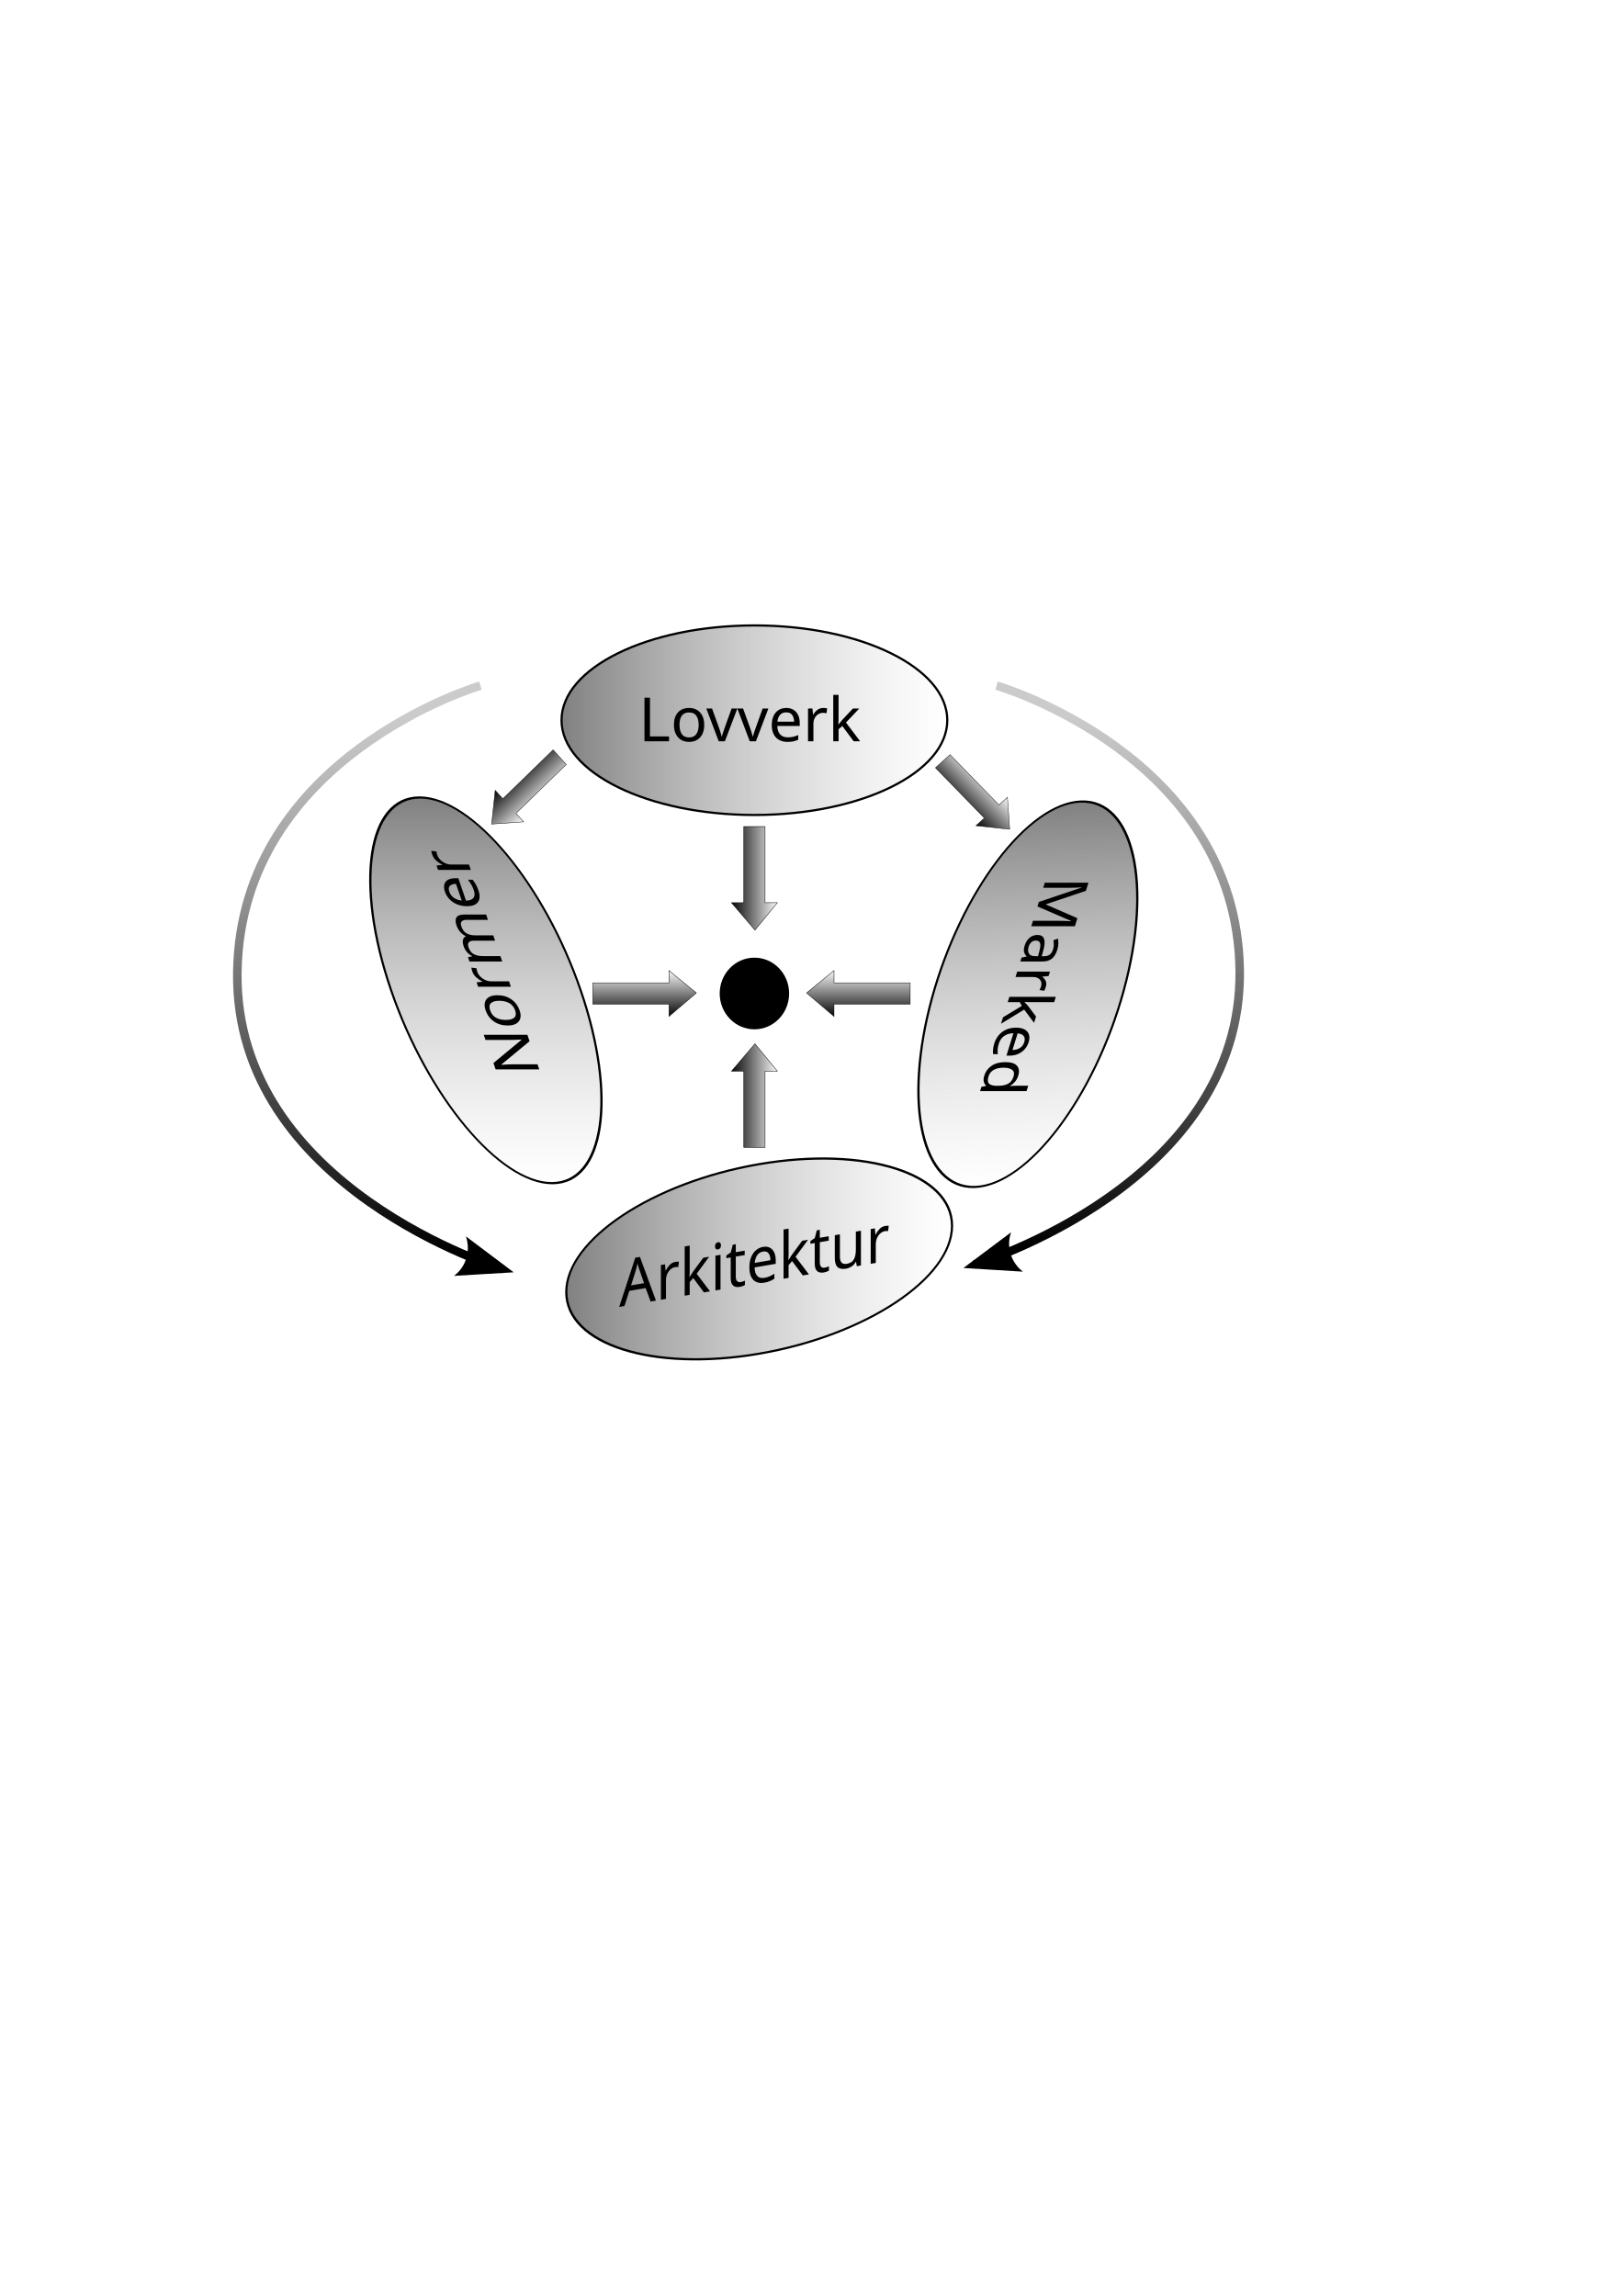
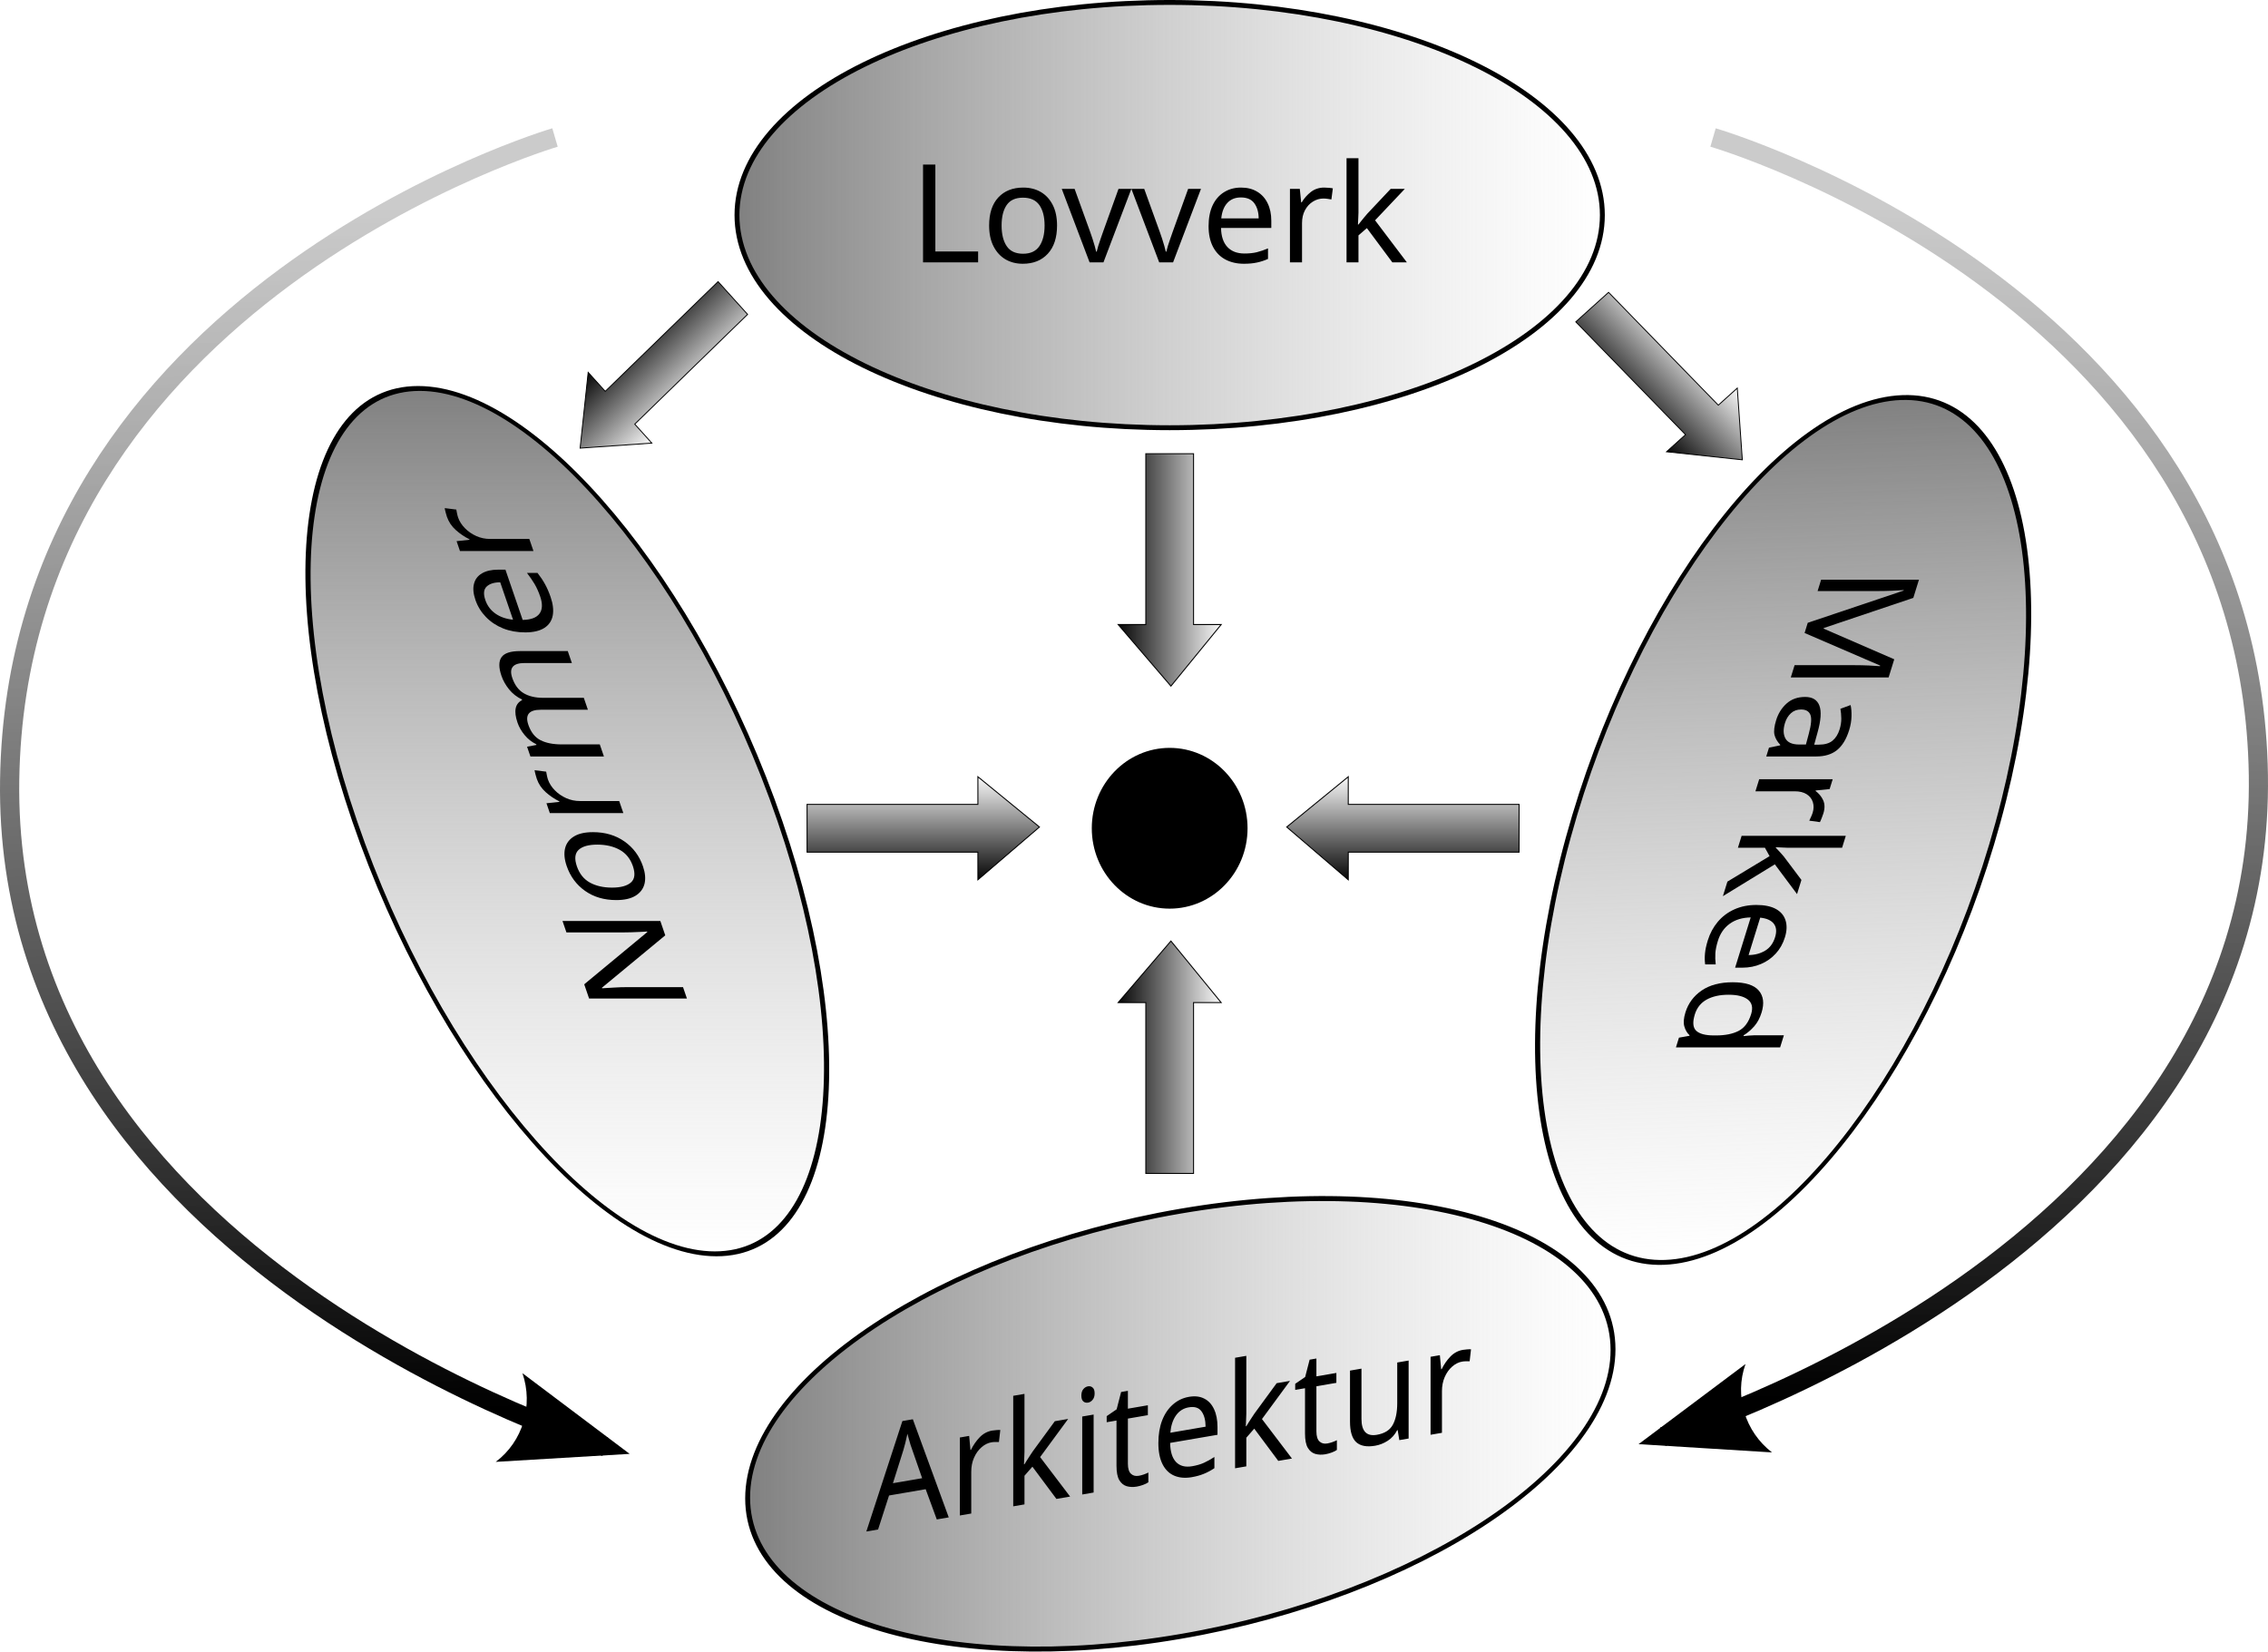
- <svg xmlns="http://www.w3.org/2000/svg" xmlns:ns1="http://www.openswatchbook.org/uri/2009/osb" xmlns:xlink="http://www.w3.org/1999/xlink" width="744.094" height="1052.362" id="svg2" version="1.1">
+ <svg xmlns="http://www.w3.org/2000/svg" xmlns:ns1="http://www.openswatchbook.org/uri/2009/osb" xmlns:xlink="http://www.w3.org/1999/xlink" width="463.3" height="337.381" id="svg2" version="1.1">
  <defs id="defs4">
    <linearGradient id="linearGradient9084">
      <stop style="stop-color:#000000;stop-opacity:1;" offset="0" id="stop9086" />
      <stop id="stop9090" offset="1" style="stop-color:#bcbcbc;stop-opacity:0.763;" />
    </linearGradient>
    <linearGradient id="linearGradient9072">
      <stop style="stop-color:#9e9e9e;stop-opacity:1;" offset="0" id="stop9074" />
      <stop id="stop9082" offset="0.5" style="stop-color:#9e9e9e;stop-opacity:0.498;" />
      <stop style="stop-color:#9e9e9e;stop-opacity:0;" offset="1" id="stop9076" />
    </linearGradient>
-     <marker orient="auto" refY="0.0" refX="0.0" id="Arrow2Mend" style="overflow:visible;">
-       <path id="path4044" style="fill-rule:evenodd;stroke-width:0.625;stroke-linejoin:round;" d="M 8.719,4.034 L -2.207,0.016 L 8.719,-4.002 C 6.973,-1.63 6.983,1.616 8.719,4.034 z " transform="scale(0.6) rotate(180) translate(0,0)" />
+     <marker orient="auto" refY="0" refX="0" id="Arrow2Mend" style="overflow:visible">
+       <path id="path4044" style="fill-rule:evenodd;stroke-width:0.625;stroke-linejoin:round" d="M 8.719,4.034 -2.207,0.016 8.719,-4.002 c -1.745,2.372 -1.735,5.617 -6e-7,8.035 z" transform="scale(-0.6,-0.6)" />
    </marker>
-     <marker orient="auto" refY="0.0" refX="0.0" id="Arrow1Mend" style="overflow:visible;">
-       <path id="path4026" d="M 0.0,0.0 L 5.0,-5.0 L -12.5,0.0 L 5.0,5.0 L 0.0,0.0 z " style="fill-rule:evenodd;stroke:#000000;stroke-width:1.0pt;" transform="scale(0.4) rotate(180) translate(10,0)" />
+     <marker orient="auto" refY="0" refX="0" id="Arrow1Mend" style="overflow:visible">
+       <path id="path4026" d="M 0,0 5,-5 -12.5,0 5,5 0,0 Z" style="fill-rule:evenodd;stroke:#000000;stroke-width:1pt" transform="matrix(-0.4,0,0,-0.4,-4,0)" />
    </marker>
-     <marker orient="auto" refY="0.0" refX="0.0" id="Arrow1Lend" style="overflow:visible;">
-       <path id="path4020" d="M 0.0,0.0 L 5.0,-5.0 L -12.5,0.0 L 5.0,5.0 L 0.0,0.0 z " style="fill-rule:evenodd;stroke:#000000;stroke-width:1.0pt;" transform="scale(0.8) rotate(180) translate(12.5,0)" />
+     <marker orient="auto" refY="0" refX="0" id="Arrow1Lend" style="overflow:visible">
+       <path id="path4020" d="M 0,0 5,-5 -12.5,0 5,5 0,0 Z" style="fill-rule:evenodd;stroke:#000000;stroke-width:1pt" transform="matrix(-0.8,0,0,-0.8,-10,0)" />
    </marker>
-     <marker orient="auto" refY="0.0" refX="0.0" id="Arrow1Lstart" style="overflow:visible">
-       <path id="path4017" d="M 0.0,0.0 L 5.0,-5.0 L -12.5,0.0 L 5.0,5.0 L 0.0,0.0 z " style="fill-rule:evenodd;stroke:#000000;stroke-width:1.0pt" transform="scale(0.8) translate(12.5,0)" />
+     <marker orient="auto" refY="0" refX="0" id="Arrow1Lstart" style="overflow:visible">
+       <path id="path4017" d="M 0,0 5,-5 -12.5,0 5,5 0,0 Z" style="fill-rule:evenodd;stroke:#000000;stroke-width:1pt" transform="matrix(0.8,0,0,0.8,10,0)" />
    </marker>
    <linearGradient id="linearGradient7497">
      <stop style="stop-color:#000000;stop-opacity:1;" offset="0" id="stop7499" />
      <stop style="stop-color:#000000;stop-opacity:0;" offset="1" id="stop7501" />
    </linearGradient>
    <linearGradient id="linearGradient7481">
      <stop style="stop-color:#000000;stop-opacity:1;" offset="0" id="stop7483" />
      <stop id="stop7489" offset="0.5" style="stop-color:#050505;stop-opacity:0.498;" />
      <stop style="stop-color:#0b0b0b;stop-opacity:0;" offset="1" id="stop7485" />
    </linearGradient>
    <linearGradient id="linearGradient4833" ns1:paint="gradient">
      <stop style="stop-color:#6e6e6e;stop-opacity:0.498;" offset="0" id="stop4839" />
      <stop id="stop4837" offset="1" style="stop-color:#000000;stop-opacity:0;" />
    </linearGradient>
-     <marker orient="auto" refY="0.0" refX="0.0" id="Arrow1Sstart" style="overflow:visible">
-       <path id="path4029" d="M 0.0,0.0 L 5.0,-5.0 L -12.5,0.0 L 5.0,5.0 L 0.0,0.0 z " style="fill-rule:evenodd;stroke:#000000;stroke-width:1.0pt" transform="scale(0.2) translate(6,0)" />
+     <marker orient="auto" refY="0" refX="0" id="Arrow1Sstart" style="overflow:visible">
+       <path id="path4029" d="M 0,0 5,-5 -12.5,0 5,5 0,0 Z" style="fill-rule:evenodd;stroke:#000000;stroke-width:1pt" transform="matrix(0.2,0,0,0.2,1.2,0)" />
    </marker>
-     <marker orient="auto" refY="0.0" refX="0.0" id="Arrow2Lstart" style="overflow:visible">
-       <path id="path4035" style="fill-rule:evenodd;stroke-width:0.625;stroke-linejoin:round" d="M 8.719,4.034 L -2.207,0.016 L 8.719,-4.002 C 6.973,-1.63 6.983,1.616 8.719,4.034 z " transform="scale(1.1) translate(1,0)" />
+     <marker orient="auto" refY="0" refX="0" id="Arrow2Lstart" style="overflow:visible">
+       <path id="path4035" style="fill-rule:evenodd;stroke-width:0.625;stroke-linejoin:round" d="M 8.719,4.034 -2.207,0.016 8.719,-4.002 c -1.745,2.372 -1.735,5.617 -6e-7,8.035 z" transform="matrix(1.1,0,0,1.1,1.1,0)" />
    </marker>
    <linearGradient id="linearGradient3860">
      <stop style="stop-color:#808080;stop-opacity:1;" offset="0" id="stop3862" />
      <stop style="stop-color:#c3c3c3;stop-opacity:0;" offset="1" id="stop3864" />
    </linearGradient>
    <linearGradient xlink:href="#linearGradient3860-7" id="linearGradient3866-6" x1="256.079" y1="580.621" x2="433.855" y2="580.621" gradientUnits="userSpaceOnUse" />
    <linearGradient id="linearGradient3860-7">
      <stop style="stop-color:#808080;stop-opacity:1;" offset="0" id="stop3862-3" />
      <stop style="stop-color:#c3c3c3;stop-opacity:0;" offset="1" id="stop3864-2" />
    </linearGradient>
    <linearGradient y2="580.621" x2="433.855" y1="580.621" x1="256.079" gradientUnits="userSpaceOnUse" id="linearGradient3883" xlink:href="#linearGradient3860-7" />
    <linearGradient y2="580.621" x2="433.855" y1="580.621" x1="256.079" gradientUnits="userSpaceOnUse" id="linearGradient3883-6" xlink:href="#linearGradient3860-7-1" />
    <linearGradient id="linearGradient3860-7-1">
      <stop style="stop-color:#808080;stop-opacity:1;" offset="0" id="stop3862-3-1" />
      <stop style="stop-color:#c3c3c3;stop-opacity:0;" offset="1" id="stop3864-2-5" />
    </linearGradient>
    <linearGradient y2="580.621" x2="433.855" y1="580.621" x1="256.079" gradientUnits="userSpaceOnUse" id="linearGradient3921-8" xlink:href="#linearGradient3860-7-1-3" />
    <linearGradient id="linearGradient3860-7-1-3">
      <stop style="stop-color:#808080;stop-opacity:1;" offset="0" id="stop3862-3-1-1" />
      <stop style="stop-color:#c3c3c3;stop-opacity:0;" offset="1" id="stop3864-2-5-5" />
    </linearGradient>
    <linearGradient xlink:href="#linearGradient7497" id="linearGradient7503" x1="208.884" y1="263.964" x2="230.925" y2="263.964" gradientUnits="userSpaceOnUse" gradientTransform="matrix(1,0,0,-1,125.82,666.5502)" />
    <linearGradient xlink:href="#linearGradient7497-5" id="linearGradient7503-7" x1="208.884" y1="263.964" x2="230.925" y2="263.964" gradientUnits="userSpaceOnUse" />
    <linearGradient id="linearGradient7497-5">
      <stop style="stop-color:#000000;stop-opacity:1;" offset="0" id="stop7499-3" />
      <stop style="stop-color:#000000;stop-opacity:0;" offset="1" id="stop7501-8" />
    </linearGradient>
    <linearGradient gradientTransform="translate(125.82,238.171)" y2="263.964" x2="230.925" y1="263.964" x1="208.884" gradientUnits="userSpaceOnUse" id="linearGradient7520" xlink:href="#linearGradient7497-5" />
    <linearGradient xlink:href="#linearGradient7497-3" id="linearGradient7503-9" x1="208.884" y1="263.964" x2="230.925" y2="263.964" gradientUnits="userSpaceOnUse" gradientTransform="matrix(1,0,0,-1,124.416,666.5502)" />
    <linearGradient id="linearGradient7497-3">
      <stop style="stop-color:#000000;stop-opacity:1;" offset="0" id="stop7499-2" />
      <stop style="stop-color:#000000;stop-opacity:0;" offset="1" id="stop7501-9" />
    </linearGradient>
    <linearGradient y2="263.964" x2="230.925" y1="263.964" x1="208.884" gradientTransform="matrix(0,-1,-1,0,559.3523,675.2667)" gradientUnits="userSpaceOnUse" id="linearGradient7554" xlink:href="#linearGradient7497-3" />
    <linearGradient y2="263.964" x2="230.925" y1="263.964" x1="208.884" gradientTransform="matrix(0,-1,-1,0,569.513,673.5071)" gradientUnits="userSpaceOnUse" id="linearGradient7554-0" xlink:href="#linearGradient7497-3-6" />
    <linearGradient id="linearGradient7497-3-6">
      <stop style="stop-color:#000000;stop-opacity:1;" offset="0" id="stop7499-2-9" />
      <stop style="stop-color:#000000;stop-opacity:0;" offset="1" id="stop7501-9-7" />
    </linearGradient>
    <linearGradient y2="263.964" x2="230.925" y1="263.964" x1="208.884" gradientTransform="matrix(0,-1,1,0,129.4029,675.2667)" gradientUnits="userSpaceOnUse" id="linearGradient7588" xlink:href="#linearGradient7497-3-6" />
    <linearGradient xlink:href="#linearGradient3860-7-1" id="linearGradient7772" gradientUnits="userSpaceOnUse" x1="256.079" y1="580.621" x2="433.855" y2="580.621" />
    <linearGradient xlink:href="#linearGradient3860" id="linearGradient7791" gradientUnits="userSpaceOnUse" x1="256.079" y1="580.621" x2="433.855" y2="580.621" />
    <linearGradient xlink:href="#linearGradient3860-7-1-3" id="linearGradient7798" gradientUnits="userSpaceOnUse" x1="256.079" y1="580.621" x2="433.855" y2="580.621" />
    <linearGradient xlink:href="#linearGradient7497-7" id="linearGradient7503-92" x1="208.884" y1="263.964" x2="230.925" y2="263.964" gradientUnits="userSpaceOnUse" gradientTransform="matrix(1,0,0,-1,125.82,666.5502)" />
    <linearGradient id="linearGradient7497-7">
      <stop style="stop-color:#000000;stop-opacity:1;" offset="0" id="stop7499-21" />
      <stop style="stop-color:#000000;stop-opacity:0;" offset="1" id="stop7501-2" />
    </linearGradient>
    <linearGradient y2="263.964" x2="230.925" y1="263.964" x1="208.884" gradientTransform="matrix(0.6865771,-0.6179505,-0.6424051,-0.660441,465.8697,674.8008)" gradientUnits="userSpaceOnUse" id="linearGradient7815" xlink:href="#linearGradient7497-7" />
    <linearGradient y2="263.964" x2="230.925" y1="263.964" x1="208.884" gradientTransform="matrix(0.6865771,-0.6179505,-0.6424051,-0.660441,462.9666,672.6235)" gradientUnits="userSpaceOnUse" id="linearGradient7815-0" xlink:href="#linearGradient7497-7-0" />
    <linearGradient id="linearGradient7497-7-0">
      <stop style="stop-color:#000000;stop-opacity:1;" offset="0" id="stop7499-21-5" />
      <stop style="stop-color:#000000;stop-opacity:0;" offset="1" id="stop7501-2-6" />
    </linearGradient>
    <linearGradient y2="263.964" x2="230.925" y1="263.964" x1="208.884" gradientTransform="matrix(0.6179505,0.6865771,0.660441,-0.6424051,-69.41311,380.8799)" gradientUnits="userSpaceOnUse" id="linearGradient7849" xlink:href="#linearGradient7497-7-0" />
    <marker orient="auto" refY="0" refX="0" id="Arrow2Mend-7" style="overflow:visible">
      <path id="path4044-7" style="fill-rule:evenodd;stroke-width:0.625;stroke-linejoin:round" d="M 8.719,4.034 -2.207,0.016 8.719,-4.002 c -1.745,2.372 -1.735,5.617 -6e-7,8.035 z" transform="scale(-0.6,-0.6)" />
    </marker>
    <linearGradient xlink:href="#linearGradient9084" id="linearGradient9078" x1="211.142" y1="584.184" x2="203.994" y2="326.803" gradientUnits="userSpaceOnUse" gradientTransform="matrix(1,0,0,0.96213,0,11.90081)" />
    <linearGradient xlink:href="#linearGradient9084-8" id="linearGradient9078-4" x1="211.142" y1="584.184" x2="203.994" y2="326.803" gradientUnits="userSpaceOnUse" />
    <linearGradient id="linearGradient9084-8">
      <stop style="stop-color:#000000;stop-opacity:1;" offset="0" id="stop9086-0" />
      <stop id="stop9090-8" offset="1" style="stop-color:#bcbcbc;stop-opacity:0.763;" />
    </linearGradient>
    <marker orient="auto" refY="0" refX="0" id="Arrow2Mend-73" style="overflow:visible">
      <path id="path4044-0" style="fill-rule:evenodd;stroke-width:0.625;stroke-linejoin:round" d="M 8.719,4.034 -2.207,0.016 8.719,-4.002 c -1.745,2.372 -1.735,5.617 -6e-7,8.035 z" transform="scale(-0.6,-0.6)" />
    </marker>
    <linearGradient gradientTransform="matrix(-1,0,0,0.9547879,676.8825,14.2081)" y2="326.803" x2="203.994" y1="584.184" x1="211.142" gradientUnits="userSpaceOnUse" id="linearGradient9109" xlink:href="#linearGradient9084-8" />
  </defs>
-   <g id="layer1">
-     <path style="fill:url(#linearGradient7791);fill-opacity:1;fill-rule:evenodd;stroke:#000000;stroke-width:1px;stroke-linecap:butt;stroke-linejoin:miter;stroke-opacity:1" id="path3082" d="m 433.355,580.621 a 88.388,43.437 0 1 1 -176.777,0 88.388,43.437 0 1 1 176.777,0 z" transform="matrix(1,-0.1714641,0,1,2.934919,55.55024)" />
-     <text xml:space="preserve" style="font-size:29.835px;font-style:normal;font-weight:normal;line-height:125%;letter-spacing:0px;word-spacing:0px;fill:#000000;fill-opacity:1;stroke:none;font-family:Crimson Text" x="301.021" y="610.539" id="text3088" transform="matrix(0.9426623,-0.1616327,0,1.060825,0,0)">
+   <g id="layer1" transform="translate(-106.7877,-286.1665)">
+     <ellipse style="fill:url(#linearGradient7791);fill-opacity:1;fill-rule:evenodd;stroke:#000000;stroke-width:1px;stroke-linecap:butt;stroke-linejoin:miter;stroke-opacity:1" id="path3082" transform="matrix(1,-0.1714641,0,1,2.934919,55.55024)" cx="344.967" cy="580.621" rx="88.388" ry="43.437" />
+     <text xml:space="preserve" style="font-style:normal;font-weight:normal;font-size:29.835px;line-height:125%;font-family:'Crimson Text';letter-spacing:0px;word-spacing:0px;fill:#000000;fill-opacity:1;stroke:none" x="301.021" y="610.539" id="text3088" transform="matrix(0.9426623,-0.1616327,0,1.060825,0,0)">
      <tspan id="tspan3090" x="301.021" y="610.539" style="font-size:28px">Arkitektur</tspan>
    </text>
-     <path style="fill:url(#linearGradient3883);fill-opacity:1;fill-rule:evenodd;stroke:#000000;stroke-width:1px;stroke-linecap:butt;stroke-linejoin:miter;stroke-opacity:1" id="path3082-3" d="m 433.355,580.621 a 88.388,43.437 0 1 1 -176.777,0 88.388,43.437 0 1 1 176.777,0 z" transform="translate(0.7576105,-250.5179)" />
-     <text xml:space="preserve" style="font-size:40px;font-style:normal;font-weight:normal;line-height:125%;letter-spacing:0px;word-spacing:0px;fill:#000000;fill-opacity:1;stroke:none;font-family:Crimson Text" x="292.626" y="339.764" id="text3902">
+     <ellipse style="fill:url(#linearGradient3883);fill-opacity:1;fill-rule:evenodd;stroke:#000000;stroke-width:1px;stroke-linecap:butt;stroke-linejoin:miter;stroke-opacity:1" id="path3082-3" transform="translate(0.7576105,-250.5179)" cx="344.967" cy="580.621" rx="88.388" ry="43.437" />
+     <text xml:space="preserve" style="font-style:normal;font-weight:normal;font-size:40px;line-height:125%;font-family:'Crimson Text';letter-spacing:0px;word-spacing:0px;fill:#000000;fill-opacity:1;stroke:none" x="292.626" y="339.764" id="text3902">
      <tspan id="tspan3904" x="292.626" y="339.764" style="font-size:28px">Lovverk</tspan>
    </text>
    <g id="g7767" transform="matrix(1,0,0.3429281,1,-154.7049,-1.451539)">
-       <path transform="matrix(0,1,-1,0,801.8444,110.3949)" d="m 433.355,580.621 c 0,23.989 -39.573,43.437 -88.388,43.437 -48.816,0 -88.388,-19.447 -88.388,-43.437 0,-23.989 39.573,-43.437 88.388,-43.437 48.816,0 88.388,19.447 88.388,43.437 z" id="path3082-3-0" style="fill:url(#linearGradient7772);fill-opacity:1;fill-rule:evenodd;stroke:#000000;stroke-width:1px;stroke-linecap:butt;stroke-linejoin:miter;stroke-opacity:1" />
-       <text transform="matrix(0,-1,1,0,0,0)" id="text3974" y="233.237" x="-494.313" style="font-size:40px;font-style:normal;font-weight:normal;line-height:125%;letter-spacing:0px;word-spacing:0px;fill:#000000;fill-opacity:1;stroke:none;font-family:Crimson Text" xml:space="preserve">
+       <ellipse transform="matrix(0,1,-1,0,801.8444,110.3949)" id="path3082-3-0" style="fill:url(#linearGradient7772);fill-opacity:1;fill-rule:evenodd;stroke:#000000;stroke-width:1px;stroke-linecap:butt;stroke-linejoin:miter;stroke-opacity:1" cx="344.967" cy="580.621" rx="88.388" ry="43.437" />
+       <text transform="matrix(0,-1,1,0,0,0)" id="text3974" y="233.237" x="-494.313" style="font-style:normal;font-weight:normal;font-size:40px;line-height:125%;font-family:'Crimson Text';letter-spacing:0px;word-spacing:0px;fill:#000000;fill-opacity:1;stroke:none" xml:space="preserve">
        <tspan style="font-size:28px" y="233.237" x="-494.313" id="tspan3976">Normer</tspan>
      </text>
    </g>
    <g id="g7793" transform="translate(-3.628847,-12.33808)">
-       <path transform="matrix(-0.2743255,0.9993557,-1.010497,0.0358926,1156.016,102.4649)" d="m 433.355,580.621 c 0,23.989 -39.573,43.437 -88.388,43.437 -48.816,0 -88.388,-19.447 -88.388,-43.437 0,-23.989 39.573,-43.437 88.388,-43.437 48.816,0 88.388,19.447 88.388,43.437 z" id="path3082-3-0-1" style="fill:url(#linearGradient7798);fill-opacity:1;fill-rule:evenodd;stroke:#000000;stroke-width:1px;stroke-linecap:butt;stroke-linejoin:miter;stroke-opacity:1" />
-       <text transform="matrix(-0.3104182,1,-1,0,0,0)" id="text3974-3" y="-611.851" x="414.2" style="font-size:40px;font-style:normal;font-weight:normal;line-height:125%;letter-spacing:0px;word-spacing:0px;fill:#000000;fill-opacity:1;stroke:none;font-family:Crimson Text" xml:space="preserve">
+       <ellipse transform="matrix(-0.2743255,0.9993557,-1.010497,0.0358926,1156.016,102.4649)" id="path3082-3-0-1" style="fill:url(#linearGradient7798);fill-opacity:1;fill-rule:evenodd;stroke:#000000;stroke-width:1px;stroke-linecap:butt;stroke-linejoin:miter;stroke-opacity:1" cx="344.967" cy="580.621" rx="88.388" ry="43.437" />
+       <text transform="matrix(-0.3104182,1,-1,0,0,0)" id="text3974-3" y="-611.851" x="414.2" style="font-style:normal;font-weight:normal;font-size:40px;line-height:125%;font-family:'Crimson Text';letter-spacing:0px;word-spacing:0px;fill:#000000;fill-opacity:1;stroke:none" xml:space="preserve">
        <tspan style="font-size:28px" y="-611.851" x="414.2" id="tspan3976-5">Marked</tspan>
      </text>
    </g>
-     <path d="m 335.204,413.748 10.777,12.573 10.264,-12.573 -5.645,0 0,-34.897 -9.751,0 0,34.897 z" id="rect4001" style="fill:url(#linearGradient7503);fill-opacity:1;stroke:#000000;stroke-width:0.2;stroke-miterlimit:4;stroke-opacity:1;stroke-dasharray:none" />
-     <path style="stroke-width:6;stroke-miterlimit:4;stroke-dasharray:none" id="path5965" d="m 361.29,455.001 a 15.909,16.422 0 1 1 -31.818,0 15.909,16.422 0 1 1 31.818,0 z" transform="translate(0.343487,0.3605672)" />
-     <path d="m 335.204,490.973 10.777,-12.573 10.264,12.573 -5.645,0 0,34.897 -9.751,0 0,-34.897 z" id="rect4001-0" style="fill:url(#linearGradient7520);fill-opacity:1;stroke:#000000;stroke-width:0.2;stroke-miterlimit:4;stroke-opacity:1;stroke-dasharray:none" />
-     <path d="m 306.55,465.883 12.573,-10.777 -12.573,-10.264 0,5.645 -34.897,0 0,9.751 34.897,0 z" id="rect4001-3" style="fill:url(#linearGradient7554);fill-opacity:1;stroke:#000000;stroke-width:0.2;stroke-miterlimit:4;stroke-opacity:1;stroke-dasharray:none" />
-     <path d="m 382.205,465.883 -12.573,-10.777 12.573,-10.264 0,5.645 34.897,0 0,9.751 -34.897,0 z" id="rect4001-3-0" style="fill:url(#linearGradient7588);fill-opacity:1;stroke:#000000;stroke-width:0.2;stroke-miterlimit:4;stroke-opacity:1;stroke-dasharray:none" />
-     <path d="m 447.227,378.451 15.476,1.644 -1.03,-14.647 -3.876,3.488 -22.418,-23.048 -6.695,6.025 22.418,23.048 z" id="rect4001-07" style="fill:url(#linearGradient7815);fill-opacity:1;stroke:#000000;stroke-width:0.184;stroke-miterlimit:4;stroke-opacity:1;stroke-dasharray:none" />
-     <path d="m 226.937,362.237 -1.644,15.476 14.647,-1.03 -3.488,-3.876 23.048,-22.418 -6.025,-6.695 -23.048,22.418 z" id="rect4001-07-7" style="fill:url(#linearGradient7849);fill-opacity:1;stroke:#000000;stroke-width:0.184;stroke-miterlimit:4;stroke-opacity:1;stroke-dasharray:none" />
-     <path style="fill:none;stroke:url(#linearGradient9078);stroke-width:3.924;stroke-linecap:butt;stroke-linejoin:miter;stroke-miterlimit:4;stroke-opacity:1;stroke-dasharray:none;marker-mid:none;marker-end:url(#Arrow2Mend)" d="m 220.161,314.255 c 0,0 -109.94,32.226 -111.399,131.278 -1.459,99.051 121.663,136.165 121.663,136.165" id="path7868" />
-     <path style="fill:none;stroke:url(#linearGradient9109);stroke-width:3.909;stroke-linecap:butt;stroke-linejoin:miter;stroke-miterlimit:4;stroke-opacity:1;stroke-dasharray:none;marker-mid:none;marker-end:url(#Arrow2Mend)" d="m 456.721,314.255 c 0,0 109.94,31.981 111.399,130.276 1.459,98.295 -121.663,135.126 -121.663,135.126" id="path7868-3" />
+     <path d="m 335.204,413.748 10.777,12.573 10.264,-12.573 -5.645,0 0,-34.897 -9.751,0 0,34.897 z" id="rect4001" style="fill:url(#linearGradient7503);fill-opacity:1;stroke:#000000;stroke-width:0.2;stroke-miterlimit:4;stroke-dasharray:none;stroke-opacity:1" />
+     <ellipse style="stroke-width:6;stroke-miterlimit:4;stroke-dasharray:none" id="path5965" transform="translate(0.343487,0.3605672)" cx="345.381" cy="455.001" rx="15.909" ry="16.422" />
+     <path d="m 335.204,490.973 10.777,-12.573 10.264,12.573 -5.645,0 0,34.897 -9.751,0 0,-34.897 z" id="rect4001-0" style="fill:url(#linearGradient7520);fill-opacity:1;stroke:#000000;stroke-width:0.2;stroke-miterlimit:4;stroke-dasharray:none;stroke-opacity:1" />
+     <path d="m 306.55,465.883 12.573,-10.777 -12.573,-10.264 0,5.645 -34.897,0 0,9.751 34.897,0 z" id="rect4001-3" style="fill:url(#linearGradient7554);fill-opacity:1;stroke:#000000;stroke-width:0.2;stroke-miterlimit:4;stroke-dasharray:none;stroke-opacity:1" />
+     <path d="m 382.205,465.883 -12.573,-10.777 12.573,-10.264 0,5.645 34.897,0 0,9.751 -34.897,0 z" id="rect4001-3-0" style="fill:url(#linearGradient7588);fill-opacity:1;stroke:#000000;stroke-width:0.2;stroke-miterlimit:4;stroke-dasharray:none;stroke-opacity:1" />
+     <path d="m 447.227,378.451 15.476,1.644 -1.03,-14.647 -3.876,3.488 -22.418,-23.048 -6.695,6.025 22.418,23.048 z" id="rect4001-07" style="fill:url(#linearGradient7815);fill-opacity:1;stroke:#000000;stroke-width:0.184;stroke-miterlimit:4;stroke-dasharray:none;stroke-opacity:1" />
+     <path d="m 226.937,362.237 -1.644,15.476 14.647,-1.03 -3.488,-3.876 23.048,-22.418 -6.025,-6.695 -23.048,22.418 z" id="rect4001-07-7" style="fill:url(#linearGradient7849);fill-opacity:1;stroke:#000000;stroke-width:0.184;stroke-miterlimit:4;stroke-dasharray:none;stroke-opacity:1" />
+     <path style="fill:none;stroke:url(#linearGradient9078);stroke-width:3.924;stroke-linecap:butt;stroke-linejoin:miter;stroke-miterlimit:4;stroke-dasharray:none;stroke-opacity:1;marker-mid:none;marker-end:url(#Arrow2Mend)" d="m 220.161,314.255 c 0,0 -109.94,32.226 -111.399,131.278 -1.459,99.051 121.663,136.165 121.663,136.165" id="path7868" />
+     <path style="fill:none;stroke:url(#linearGradient9109);stroke-width:3.909;stroke-linecap:butt;stroke-linejoin:miter;stroke-miterlimit:4;stroke-dasharray:none;stroke-opacity:1;marker-mid:none;marker-end:url(#Arrow2Mend)" d="m 456.721,314.255 c 0,0 109.94,31.981 111.399,130.276 1.459,98.295 -121.663,135.126 -121.663,135.126" id="path7868-3" />
  </g>
</svg>
